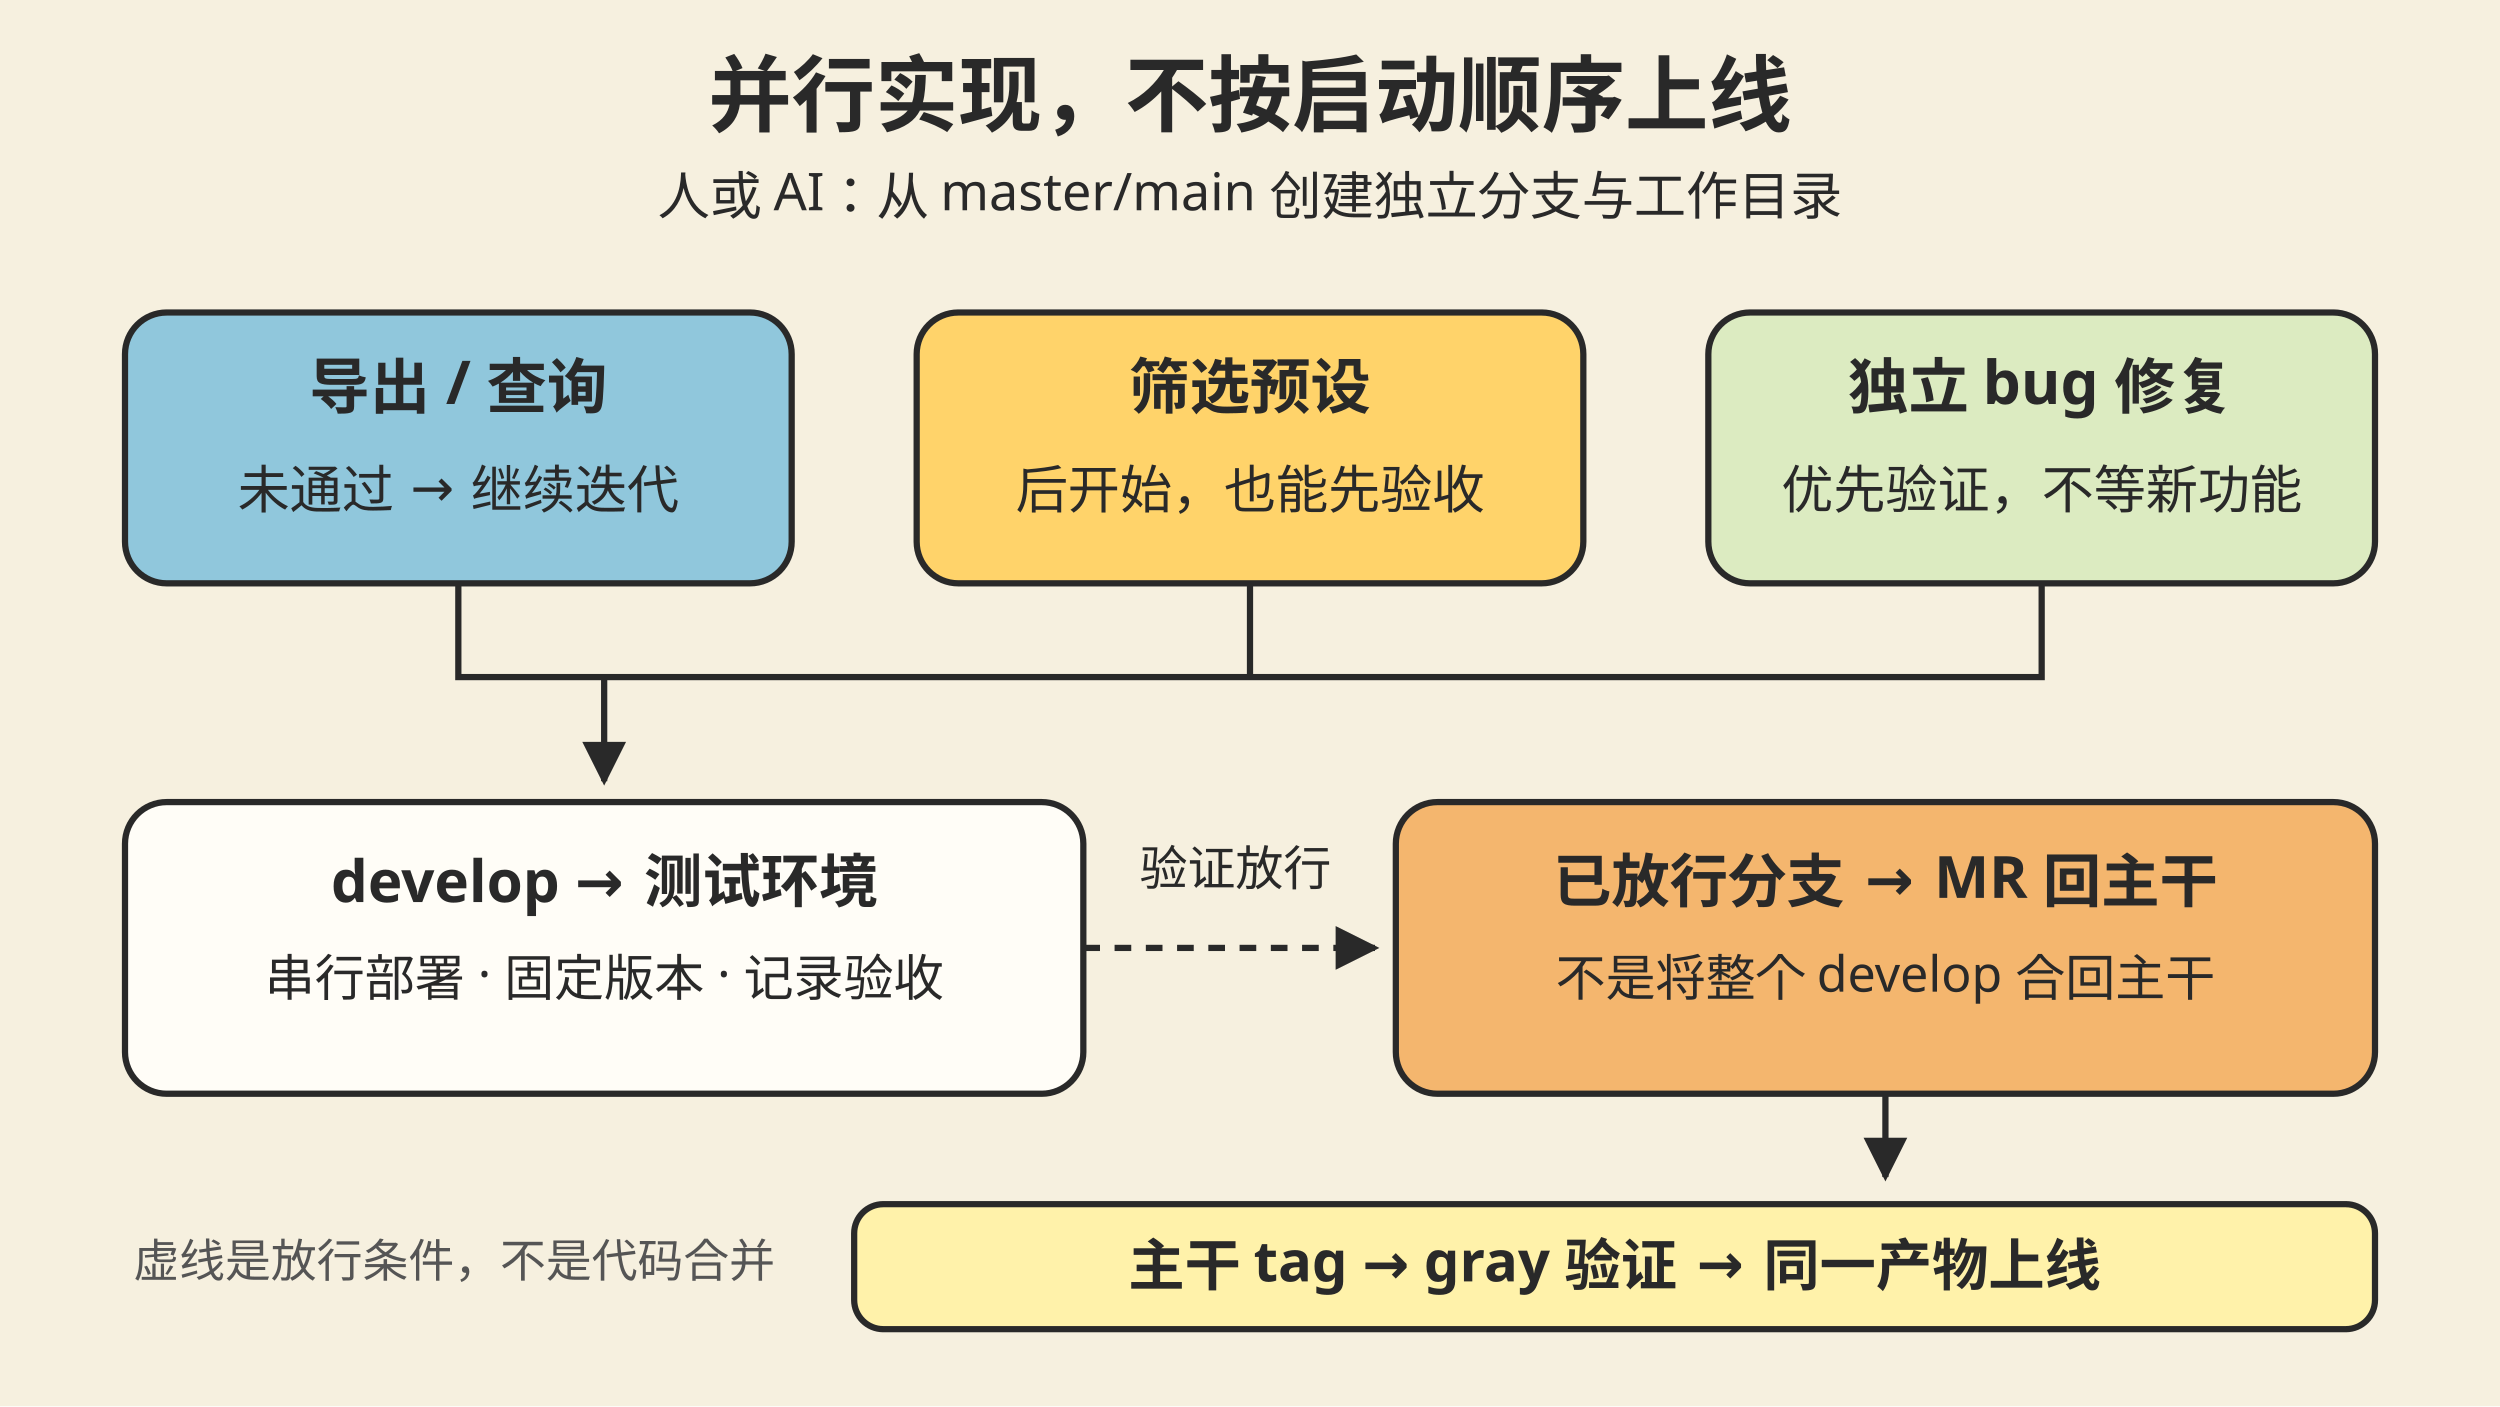
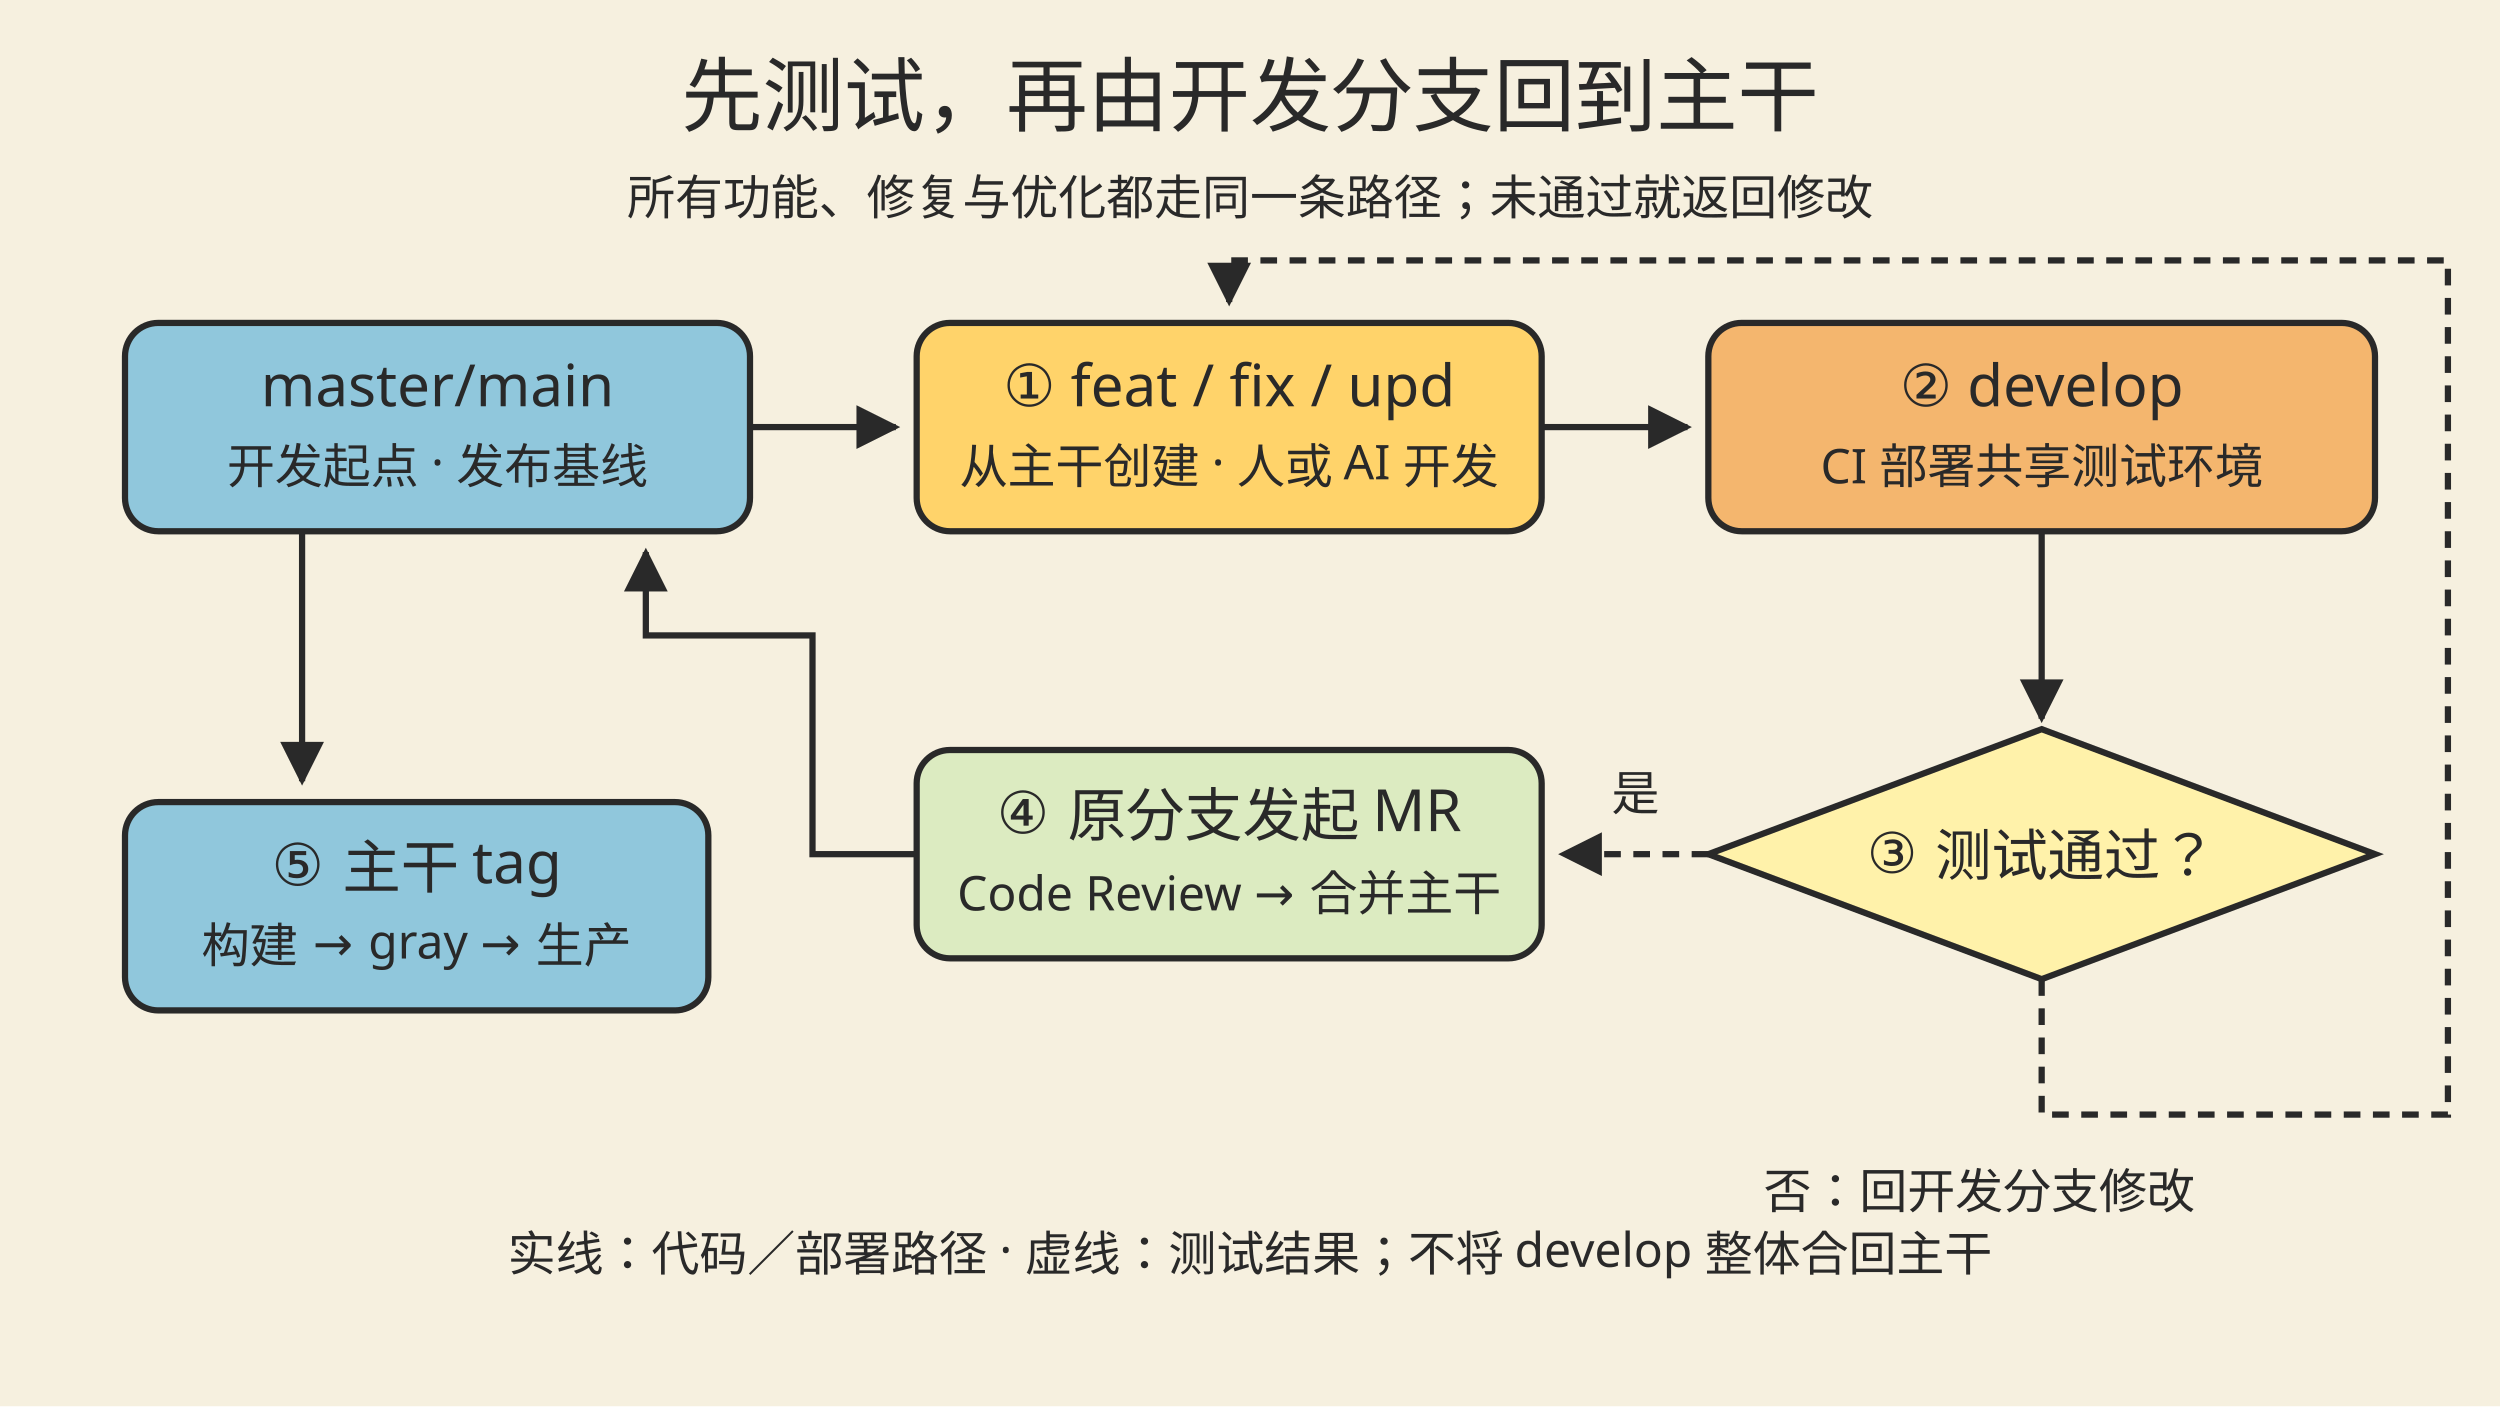
<svg xmlns="http://www.w3.org/2000/svg" width="1200" height="675" viewBox="0 0 1200 675" role="img" aria-labelledby="title desc">
  <defs>
    <marker id="a" viewBox="0 0 10 10" refX="9" refY="5" markerWidth="7" markerHeight="7" orient="auto">
      <path d="M0 0 L10 5 L0 10" fill="#292929" />
    </marker>
  </defs>
  <rect width="1200" height="675" fill="#f6f0df" />
-   <g font-family="Arial Unicode MS, PingFang SC, sans-serif" fill="#292929" text-anchor="middle">
-     <text x="600" y="60" font-size="40" font-weight="700">并行实现，不按启动顺序上线</text>
-     <text x="600" y="103" font-size="25">人或 AI：从 master/main 创建独立分支与工作目录</text>
-     <g stroke="#292929" stroke-width="3">
-       <rect x="60" y="150" width="320" height="130" rx="20" fill="#90c7dc" />
-       <rect x="440" y="150" width="320" height="130" rx="20" fill="#ffd36a" />
-       <rect x="820" y="150" width="320" height="130" rx="20" fill="#dcebc1" />
-       <rect x="60" y="385" width="460" height="140" rx="20" fill="#fffdf7" />
-       <rect x="670" y="385" width="470" height="140" rx="20" fill="#f4b66e" />
-     </g>
-     <text x="220" y="196" font-size="29" font-weight="700">导出 / 查询</text>
-     <text x="220" y="244" font-size="25">未通过 → 继续迭代</text>
-     <text x="600" y="196" font-size="29" font-weight="700">筛选预设</text>
-     <text x="600" y="244" font-size="25">后开始，也能先验收</text>
-     <text x="980" y="196" font-size="29" font-weight="700">独立 bug 修复</text>
-     <text x="980" y="244" font-size="25">优先验证，不等新功能</text>
-     <g stroke="#292929" stroke-width="3" fill="none">
-       <path d="M220 280 V325 H980 V280 M600 280 V325 M290 325 V375" marker-end="url(#a)" />
-       <path d="M520 455 H660" stroke-dasharray="8 7" marker-end="url(#a)" />
-     </g>
-     <text x="290" y="433" font-size="28" font-weight="700">develop → 测试环境</text>
-     <text x="290" y="478" font-size="24">串行部署 · 固定版本 · 记录验收</text>
-     <text x="593" y="425" font-size="23">验证放行</text>
-     <text x="905" y="433" font-size="28" font-weight="700">已放行分支 → MR 回主干</text>
-     <text x="905" y="478" font-size="24">不是将整个 develop 合回主干</text>
-     <path d="M905 525 V565" fill="none" stroke="#292929" stroke-width="3" marker-end="url(#a)" />
-     <rect x="410" y="578" width="730" height="60" rx="14" fill="#fff2aa" stroke="#292929" stroke-width="3" />
-     <text x="775" y="617" font-size="27" font-weight="700">主干 tag → gray 验证 → 同一产物上线</text>
-     <text x="218" y="613" font-size="22" fill="#555">虚线是放行条件，不是代码合并</text>
+   <g font-family="Arial Unicode MS, PingFang SC, sans-serif" fill="#292929">
+     <text x="600" y="60" text-anchor="middle" font-size="39">先测试，再由开发分支回到主干</text>
+     <text x="600" y="103" text-anchor="middle" font-size="23">所有功能、修复与优化都走同一条路径；未通过就返回修改</text>
+     <rect x="60" y="155" width="300" height="100" rx="16" fill="#90c7dc" stroke="#292929" stroke-width="3" />
+     <text x="210" y="195" text-anchor="middle" font-size="28">master/main</text>
+     <text x="210" y="232" text-anchor="middle" font-size="23">开发起点 · 发布基线</text>
+     <rect x="440" y="155" width="300" height="100" rx="16" fill="#ffd36a" stroke="#292929" stroke-width="3" />
+     <text x="590" y="195" text-anchor="middle" font-size="28">① feat / fix / upd</text>
+     <text x="590" y="232" text-anchor="middle" font-size="23">从主干创建 · 人或 AI 开发</text>
+     <rect x="820" y="155" width="320" height="100" rx="16" fill="#f4b66e" stroke="#292929" stroke-width="3" />
+     <text x="980" y="195" text-anchor="middle" font-size="28">② develop</text>
+     <text x="980" y="232" text-anchor="middle" font-size="23">CI 部署共享测试环境</text>
+     <path d="M360 205 H430" fill="none" stroke="#292929" stroke-width="3" marker-end="url(#a)" />
+     <path d="M740 205 H810" fill="none" stroke="#292929" stroke-width="3" marker-end="url(#a)" />
+     <path d="M980 255 V345" fill="none" stroke="#292929" stroke-width="3" marker-end="url(#a)" />
+     <path d="M980 350 L1140 410 L980 470 L820 410 Z" fill="#fff2aa" stroke="#292929" stroke-width="3" />
+     <text x="980" y="419" text-anchor="middle" font-size="27">③ 测试通过？</text>
+     <rect x="440" y="360" width="300" height="100" rx="16" fill="#dcebc1" stroke="#292929" stroke-width="3" />
+     <text x="590" y="400" text-anchor="middle" font-size="28">④ 原分支发起 MR</text>
+     <text x="590" y="437" text-anchor="middle" font-size="23">Code Review → 合并主干</text>
+     <path d="M820 410 H750" fill="none" stroke="#292929" stroke-width="3" stroke-dasharray="8 6" marker-end="url(#a)" />
+     <text x="785" y="389" text-anchor="middle" font-size="23">是</text>
+     <path d="M980 470 V535 H1175 V125 H590 V145" fill="none" stroke="#292929" stroke-width="3" stroke-dasharray="8 6" marker-end="url(#a)" />
+     <text x="950" y="580" text-anchor="middle" font-size="23">否：回开发分支修改</text>
+     <path d="M440 410 H390 V305 H310 V265" fill="none" stroke="#292929" stroke-width="3" marker-end="url(#a)" />
+     <rect x="60" y="385" width="280" height="100" rx="16" fill="#90c7dc" stroke="#292929" stroke-width="3" />
+     <text x="200" y="425" text-anchor="middle" font-size="28">⑤ 主干 tag</text>
+     <text x="200" y="462" text-anchor="middle" font-size="23">构建 → gray → 生产</text>
+     <path d="M145 255 V375" fill="none" stroke="#292929" stroke-width="3" marker-end="url(#a)" />
+     <text x="600" y="610" text-anchor="middle" font-size="23">实线：代码／部署路径 · 虚线：测试结果；不将 develop 整体合回主干</text>
  </g>
</svg>
